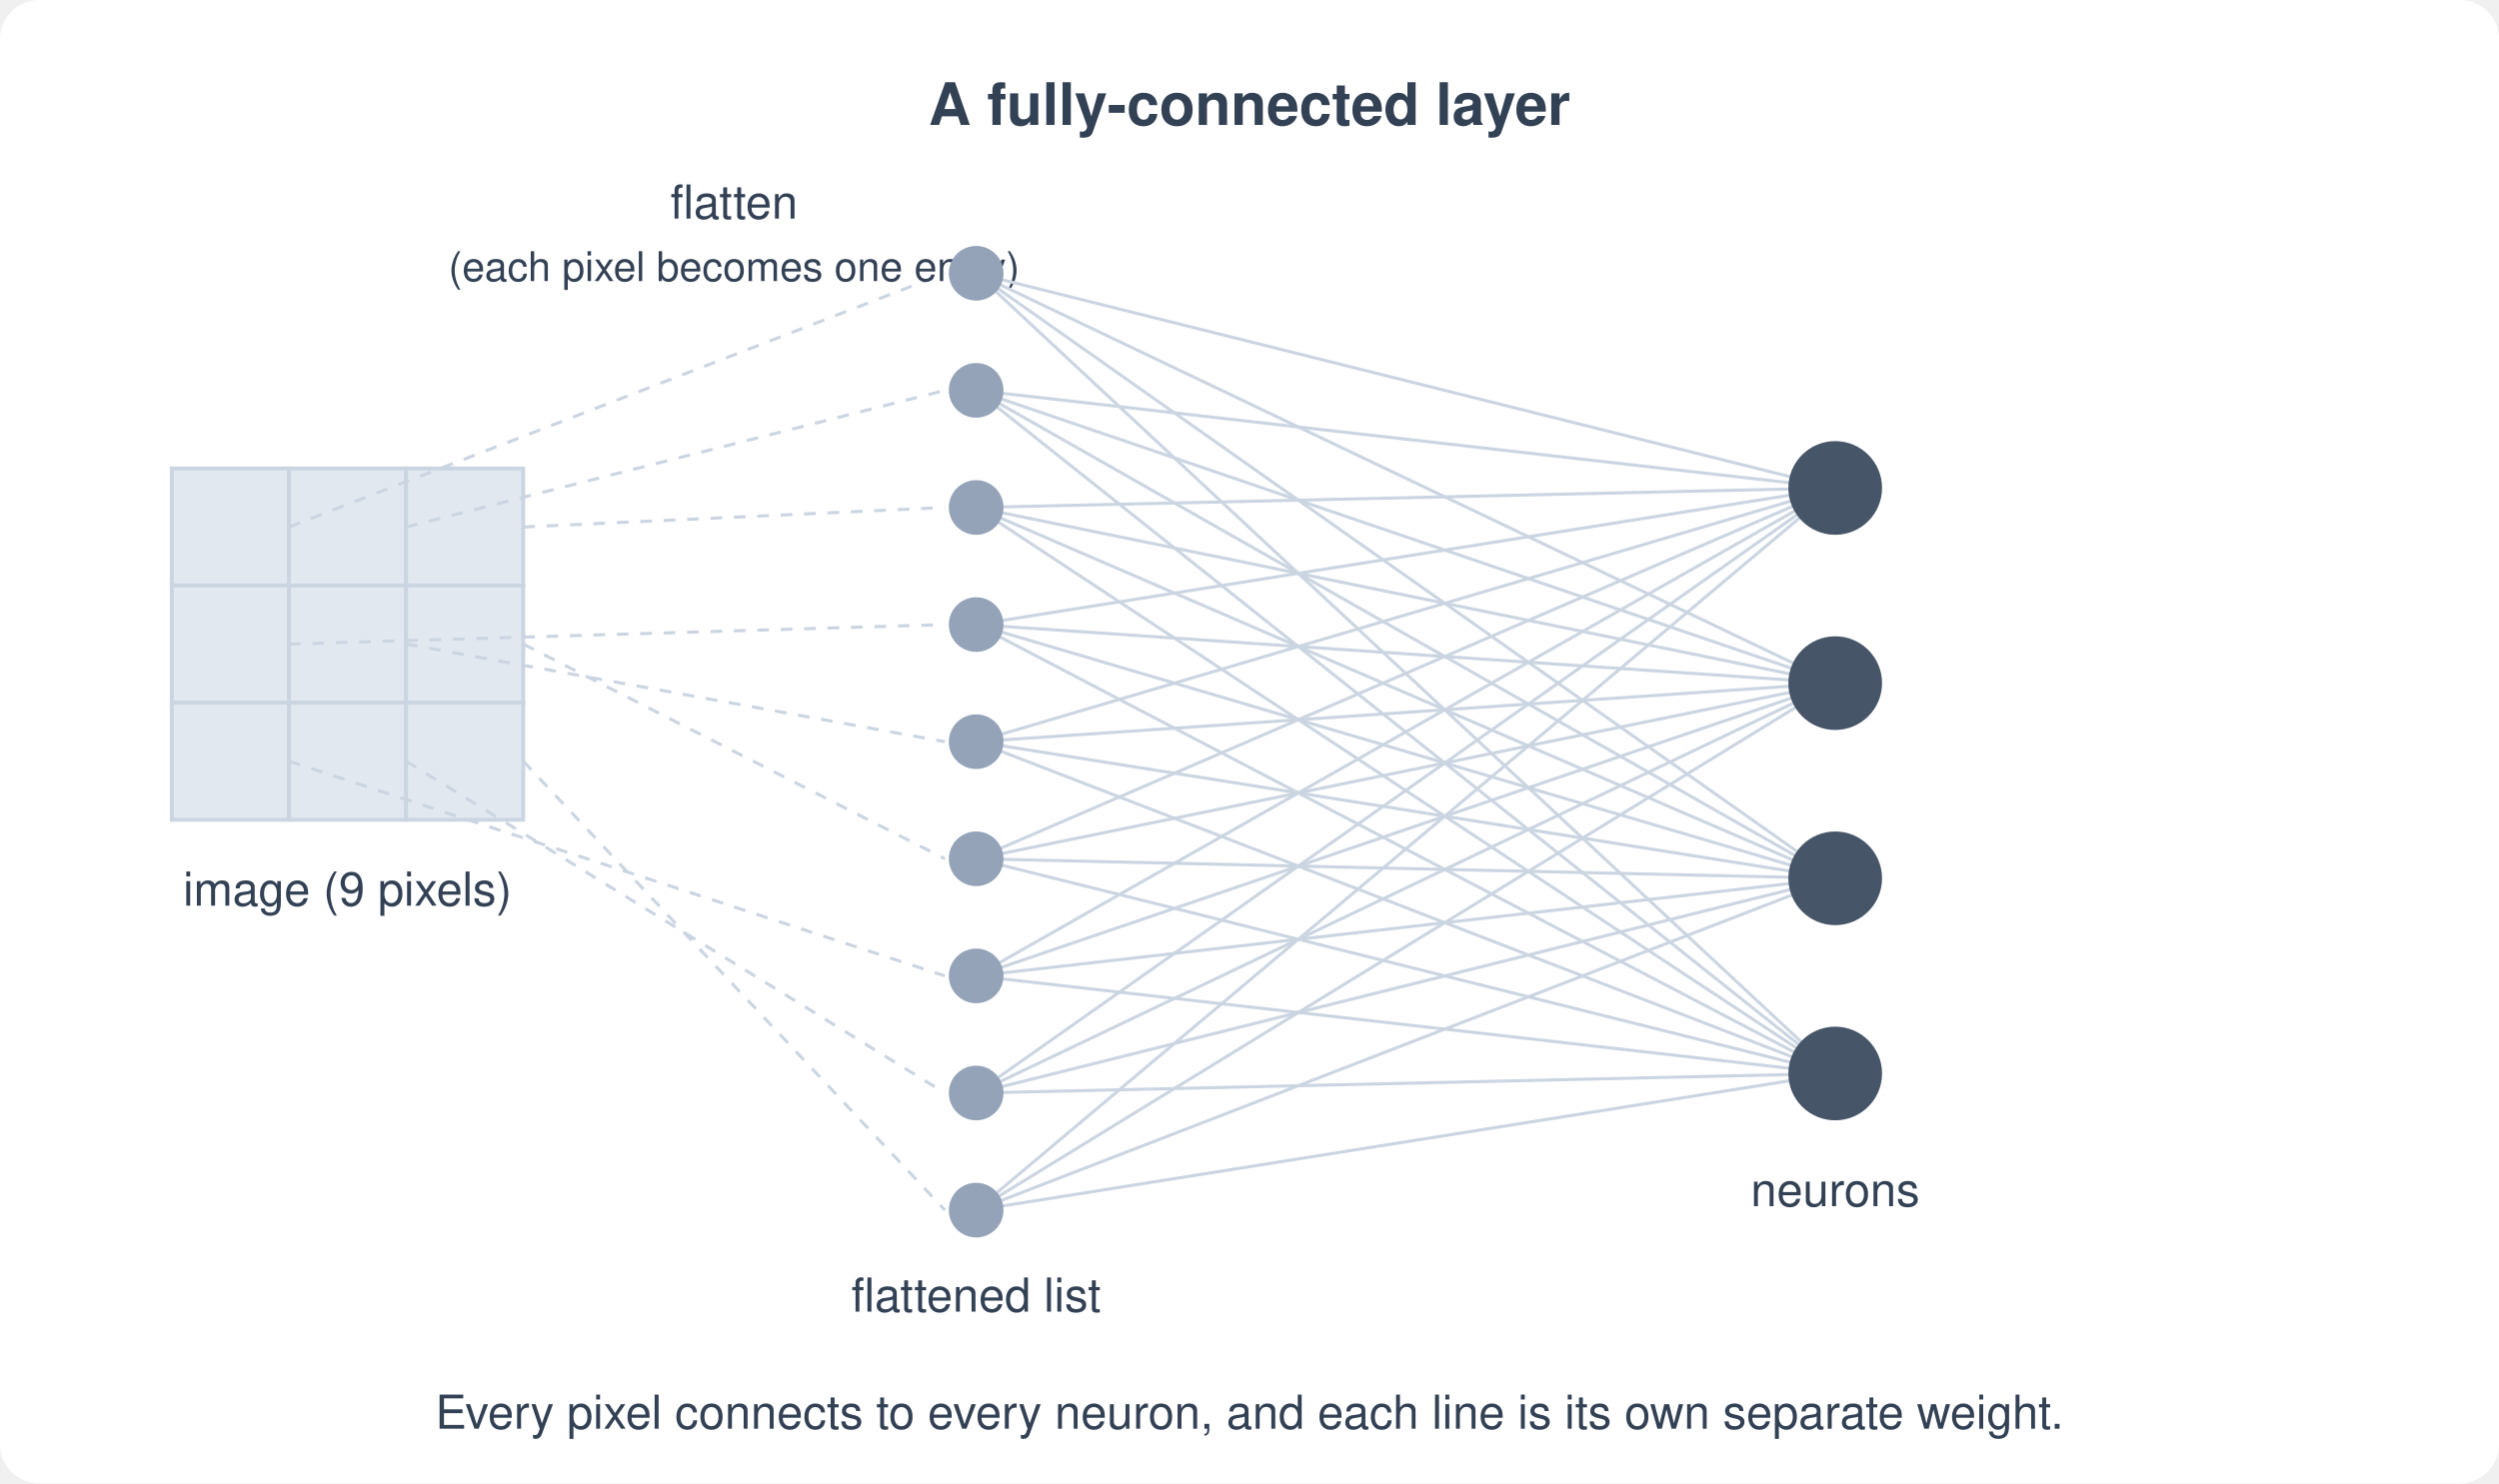
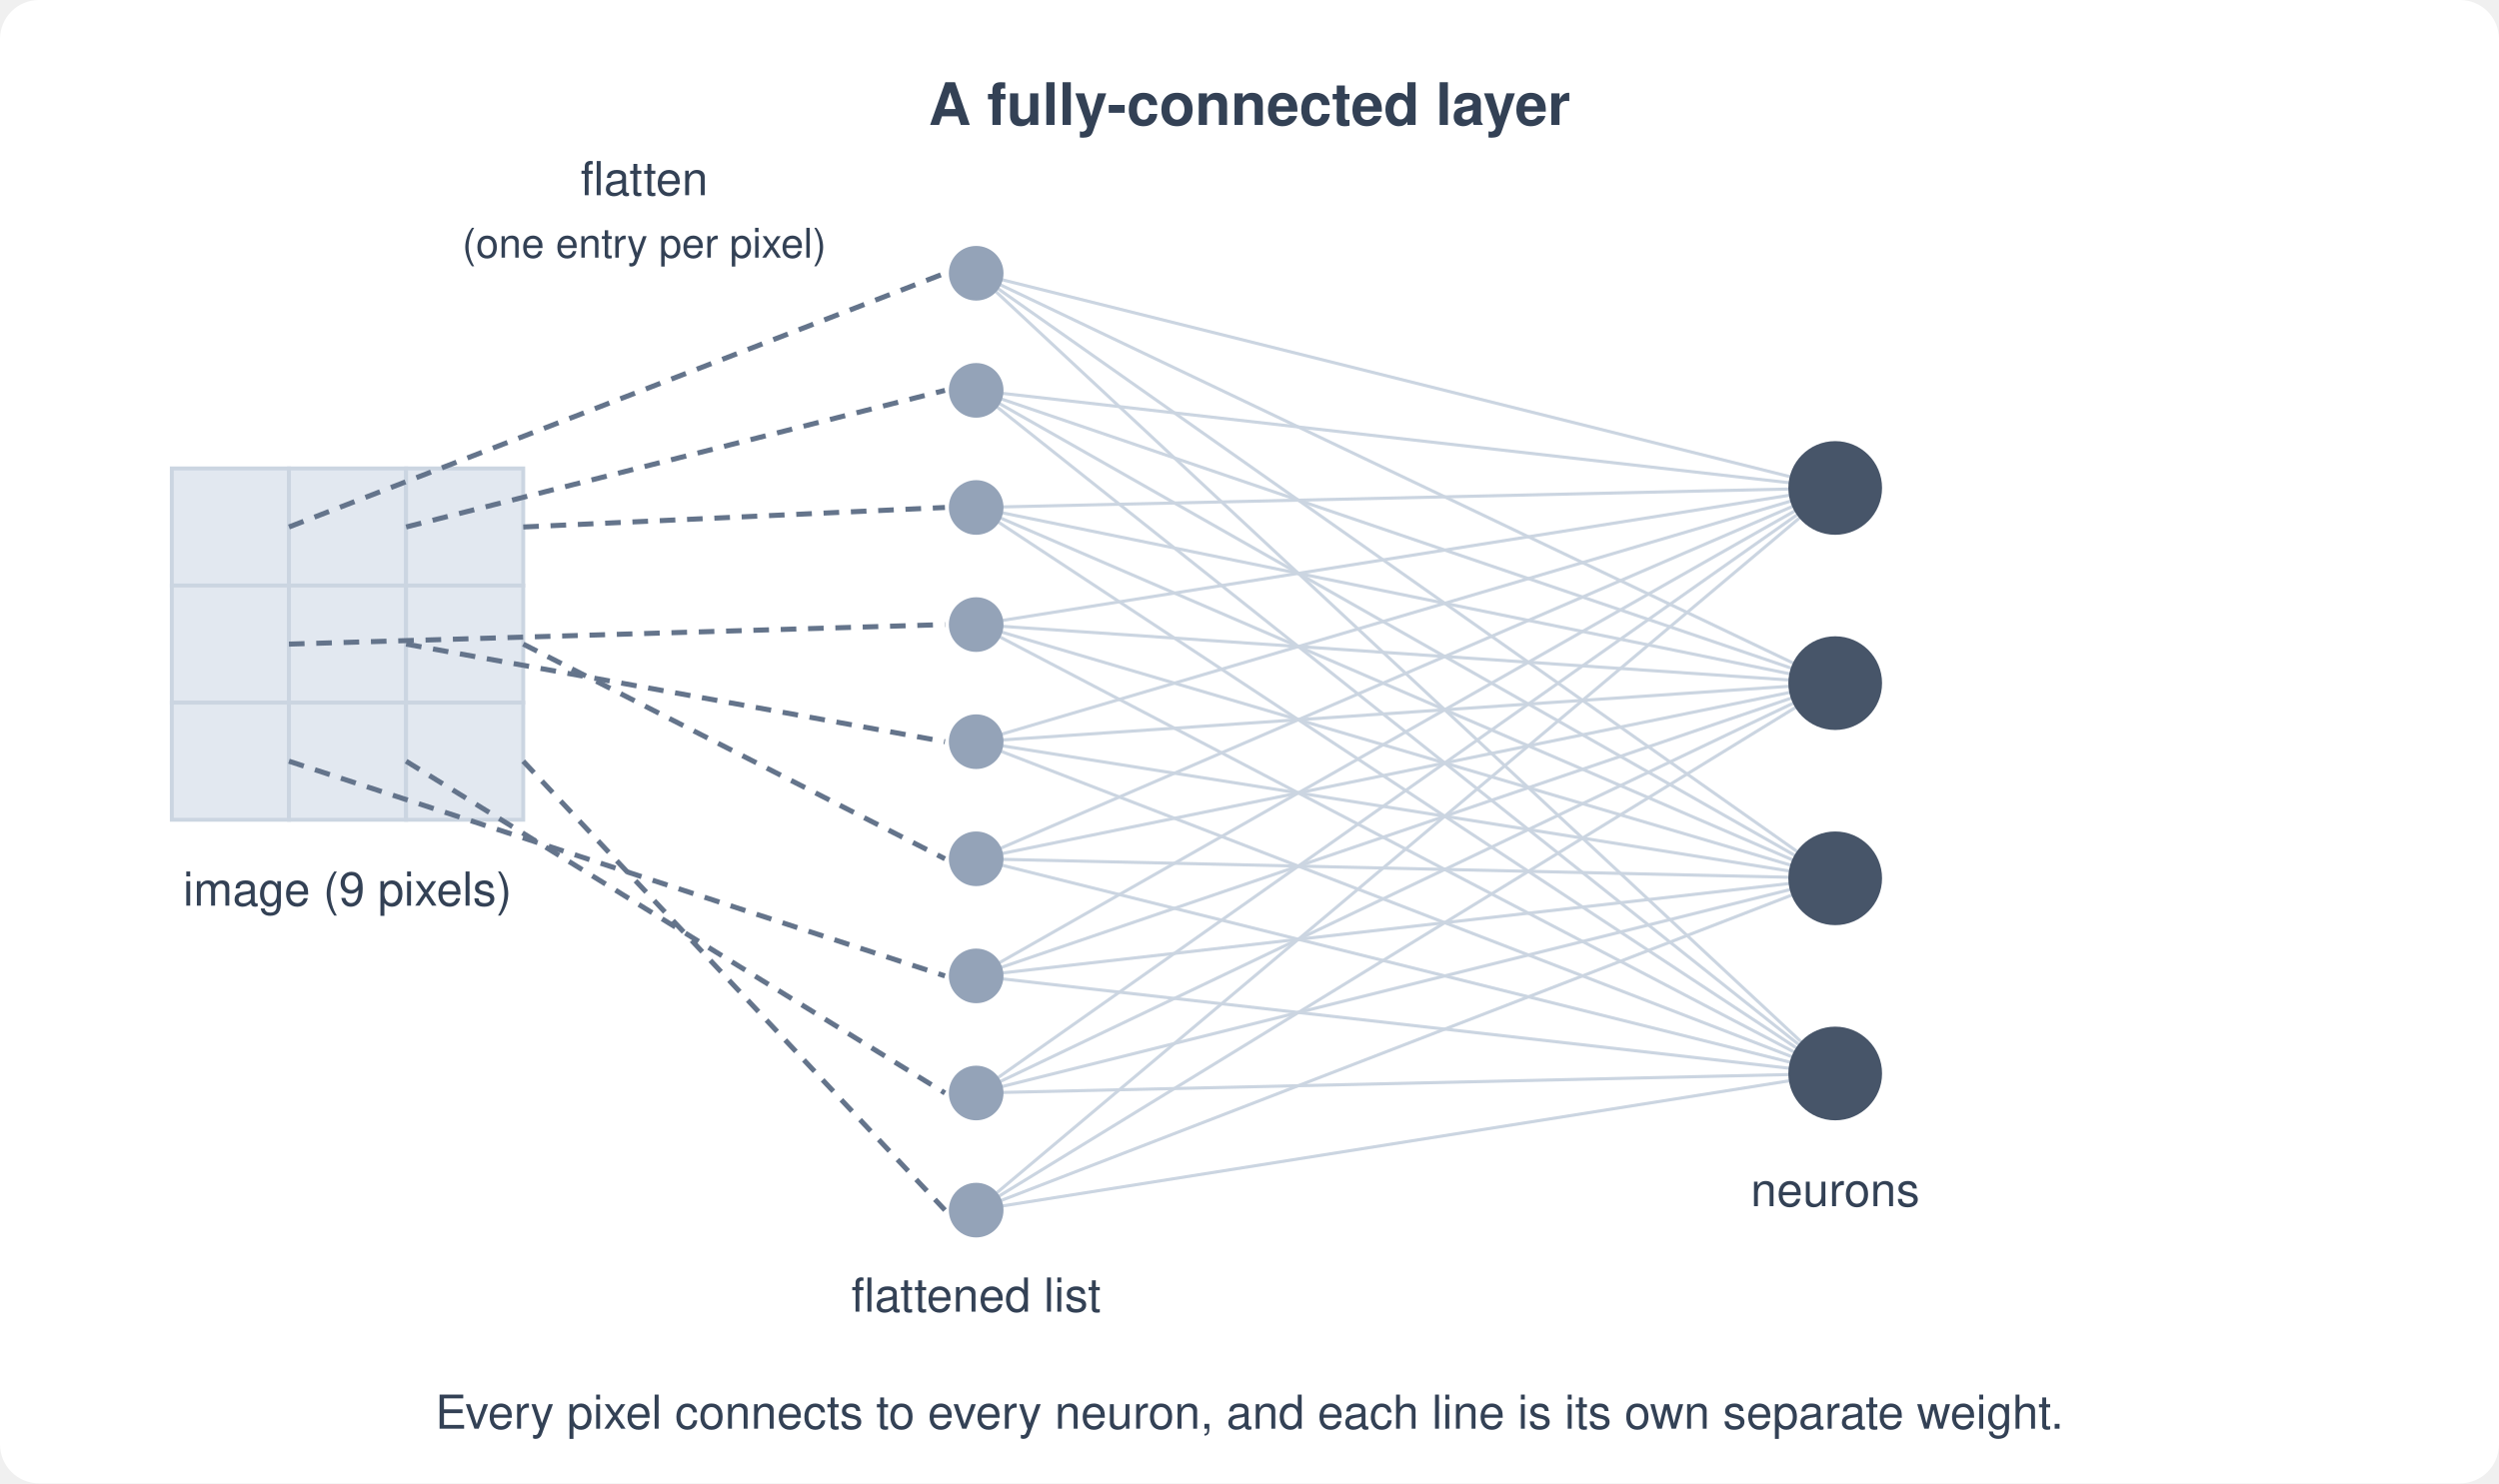
<svg xmlns="http://www.w3.org/2000/svg" viewBox="0 0 640 380" font-family="-apple-system, BlinkMacSystemFont, 'Segoe UI', Helvetica, Arial, sans-serif">
  <defs>
    <marker id="arw" markerWidth="9" markerHeight="9" refX="6" refY="3" orient="auto">
      <path d="M0,0 L6,3 L0,6 Z" fill="#334155" />
    </marker>
  </defs>
  <rect x="0" y="0" width="640" height="380" rx="10" fill="#ffffff" />
  <text x="320" y="32" text-anchor="middle" font-size="15" fill="#334155" font-weight="600">A fully-connected layer</text>
  <rect x="44" y="120" width="30" height="30" fill="#e2e8f0" stroke="#cbd5e1" />
  <rect x="74" y="120" width="30" height="30" fill="#e2e8f0" stroke="#cbd5e1" />
  <rect x="104" y="120" width="30" height="30" fill="#e2e8f0" stroke="#cbd5e1" />
  <rect x="44" y="150" width="30" height="30" fill="#e2e8f0" stroke="#cbd5e1" />
  <rect x="74" y="150" width="30" height="30" fill="#e2e8f0" stroke="#cbd5e1" />
  <rect x="104" y="150" width="30" height="30" fill="#e2e8f0" stroke="#cbd5e1" />
  <rect x="44" y="180" width="30" height="30" fill="#e2e8f0" stroke="#cbd5e1" />
  <rect x="74" y="180" width="30" height="30" fill="#e2e8f0" stroke="#cbd5e1" />
  <rect x="104" y="180" width="30" height="30" fill="#e2e8f0" stroke="#cbd5e1" />
  <text x="89.0" y="232" text-anchor="middle" font-size="12" fill="#334155">image (9 pixels)</text>
-   <line x1="74.0" y1="135.0" x2="242" y2="70" stroke="#cbd5e1" stroke-width="0.8" stroke-dasharray="3 3" />
-   <line x1="104.0" y1="135.0" x2="242" y2="100" stroke="#cbd5e1" stroke-width="0.8" stroke-dasharray="3 3" />
-   <line x1="134.0" y1="135.0" x2="242" y2="130" stroke="#cbd5e1" stroke-width="0.8" stroke-dasharray="3 3" />
-   <line x1="74.0" y1="165.0" x2="242" y2="160" stroke="#cbd5e1" stroke-width="0.8" stroke-dasharray="3 3" />
-   <line x1="104.0" y1="165.0" x2="242" y2="190" stroke="#cbd5e1" stroke-width="0.8" stroke-dasharray="3 3" />
-   <line x1="134.0" y1="165.0" x2="242" y2="220" stroke="#cbd5e1" stroke-width="0.8" stroke-dasharray="3 3" />
-   <line x1="74.0" y1="195.0" x2="242" y2="250" stroke="#cbd5e1" stroke-width="0.8" stroke-dasharray="3 3" />
-   <line x1="104.0" y1="195.0" x2="242" y2="280" stroke="#cbd5e1" stroke-width="0.8" stroke-dasharray="3 3" />
-   <line x1="134.0" y1="195.0" x2="242" y2="310" stroke="#cbd5e1" stroke-width="0.8" stroke-dasharray="3 3" />
-   <text x="188" y="56" text-anchor="middle" font-size="12" fill="#334155">flatten</text>
-   <text x="188" y="72" text-anchor="middle" font-size="10.5" fill="#334155">(each pixel becomes one entry)</text>
+   <line x1="74.0" y1="135.0" x2="242" y2="70" stroke="#64748b" stroke-width="1.3" stroke-dasharray="4 3" />
+   <line x1="104.0" y1="135.0" x2="242" y2="100" stroke="#64748b" stroke-width="1.3" stroke-dasharray="4 3" />
+   <line x1="134.0" y1="135.0" x2="242" y2="130" stroke="#64748b" stroke-width="1.3" stroke-dasharray="4 3" />
+   <line x1="74.0" y1="165.0" x2="242" y2="160" stroke="#64748b" stroke-width="1.3" stroke-dasharray="4 3" />
+   <line x1="104.0" y1="165.0" x2="242" y2="190" stroke="#64748b" stroke-width="1.3" stroke-dasharray="4 3" />
+   <line x1="134.0" y1="165.0" x2="242" y2="220" stroke="#64748b" stroke-width="1.3" stroke-dasharray="4 3" />
+   <line x1="74.0" y1="195.0" x2="242" y2="250" stroke="#64748b" stroke-width="1.3" stroke-dasharray="4 3" />
+   <line x1="104.0" y1="195.0" x2="242" y2="280" stroke="#64748b" stroke-width="1.3" stroke-dasharray="4 3" />
+   <line x1="134.0" y1="195.0" x2="242" y2="310" stroke="#64748b" stroke-width="1.3" stroke-dasharray="4 3" />
+   <text x="165" y="50" text-anchor="middle" font-size="12" fill="#334155">flatten</text>
+   <text x="165" y="66" text-anchor="middle" font-size="10.5" fill="#334155">(one entry per pixel)</text>
  <line x1="250" y1="70" x2="470" y2="125" stroke="#cbd5e1" stroke-width="0.8" />
  <line x1="250" y1="70" x2="470" y2="175" stroke="#cbd5e1" stroke-width="0.8" />
  <line x1="250" y1="70" x2="470" y2="225" stroke="#cbd5e1" stroke-width="0.8" />
  <line x1="250" y1="70" x2="470" y2="275" stroke="#cbd5e1" stroke-width="0.8" />
  <line x1="250" y1="100" x2="470" y2="125" stroke="#cbd5e1" stroke-width="0.8" />
  <line x1="250" y1="100" x2="470" y2="175" stroke="#cbd5e1" stroke-width="0.8" />
  <line x1="250" y1="100" x2="470" y2="225" stroke="#cbd5e1" stroke-width="0.8" />
  <line x1="250" y1="100" x2="470" y2="275" stroke="#cbd5e1" stroke-width="0.8" />
  <line x1="250" y1="130" x2="470" y2="125" stroke="#cbd5e1" stroke-width="0.8" />
  <line x1="250" y1="130" x2="470" y2="175" stroke="#cbd5e1" stroke-width="0.8" />
  <line x1="250" y1="130" x2="470" y2="225" stroke="#cbd5e1" stroke-width="0.8" />
  <line x1="250" y1="130" x2="470" y2="275" stroke="#cbd5e1" stroke-width="0.8" />
  <line x1="250" y1="160" x2="470" y2="125" stroke="#cbd5e1" stroke-width="0.8" />
  <line x1="250" y1="160" x2="470" y2="175" stroke="#cbd5e1" stroke-width="0.8" />
  <line x1="250" y1="160" x2="470" y2="225" stroke="#cbd5e1" stroke-width="0.8" />
  <line x1="250" y1="160" x2="470" y2="275" stroke="#cbd5e1" stroke-width="0.8" />
  <line x1="250" y1="190" x2="470" y2="125" stroke="#cbd5e1" stroke-width="0.8" />
  <line x1="250" y1="190" x2="470" y2="175" stroke="#cbd5e1" stroke-width="0.8" />
  <line x1="250" y1="190" x2="470" y2="225" stroke="#cbd5e1" stroke-width="0.8" />
  <line x1="250" y1="190" x2="470" y2="275" stroke="#cbd5e1" stroke-width="0.8" />
  <line x1="250" y1="220" x2="470" y2="125" stroke="#cbd5e1" stroke-width="0.8" />
  <line x1="250" y1="220" x2="470" y2="175" stroke="#cbd5e1" stroke-width="0.8" />
  <line x1="250" y1="220" x2="470" y2="225" stroke="#cbd5e1" stroke-width="0.8" />
  <line x1="250" y1="220" x2="470" y2="275" stroke="#cbd5e1" stroke-width="0.8" />
  <line x1="250" y1="250" x2="470" y2="125" stroke="#cbd5e1" stroke-width="0.8" />
  <line x1="250" y1="250" x2="470" y2="175" stroke="#cbd5e1" stroke-width="0.8" />
  <line x1="250" y1="250" x2="470" y2="225" stroke="#cbd5e1" stroke-width="0.8" />
  <line x1="250" y1="250" x2="470" y2="275" stroke="#cbd5e1" stroke-width="0.8" />
  <line x1="250" y1="280" x2="470" y2="125" stroke="#cbd5e1" stroke-width="0.8" />
  <line x1="250" y1="280" x2="470" y2="175" stroke="#cbd5e1" stroke-width="0.8" />
  <line x1="250" y1="280" x2="470" y2="225" stroke="#cbd5e1" stroke-width="0.8" />
  <line x1="250" y1="280" x2="470" y2="275" stroke="#cbd5e1" stroke-width="0.8" />
  <line x1="250" y1="310" x2="470" y2="125" stroke="#cbd5e1" stroke-width="0.8" />
  <line x1="250" y1="310" x2="470" y2="175" stroke="#cbd5e1" stroke-width="0.8" />
  <line x1="250" y1="310" x2="470" y2="225" stroke="#cbd5e1" stroke-width="0.8" />
  <line x1="250" y1="310" x2="470" y2="275" stroke="#cbd5e1" stroke-width="0.8" />
  <circle cx="250" cy="70" r="7" fill="#94a3b8" />
  <circle cx="250" cy="100" r="7" fill="#94a3b8" />
  <circle cx="250" cy="130" r="7" fill="#94a3b8" />
  <circle cx="250" cy="160" r="7" fill="#94a3b8" />
  <circle cx="250" cy="190" r="7" fill="#94a3b8" />
  <circle cx="250" cy="220" r="7" fill="#94a3b8" />
  <circle cx="250" cy="250" r="7" fill="#94a3b8" />
  <circle cx="250" cy="280" r="7" fill="#94a3b8" />
  <circle cx="250" cy="310" r="7" fill="#94a3b8" />
  <circle cx="470" cy="125" r="12" fill="#475569" />
  <circle cx="470" cy="175" r="12" fill="#475569" />
  <circle cx="470" cy="225" r="12" fill="#475569" />
  <circle cx="470" cy="275" r="12" fill="#475569" />
  <text x="250" y="336" text-anchor="middle" font-size="12" fill="#334155">flattened list</text>
  <text x="470" y="309" text-anchor="middle" font-size="12" fill="#334155">neurons</text>
  <text x="320" y="366" text-anchor="middle" font-size="12" fill="#334155">Every pixel connects to every neuron, and each line is its own separate weight.</text>
</svg>
